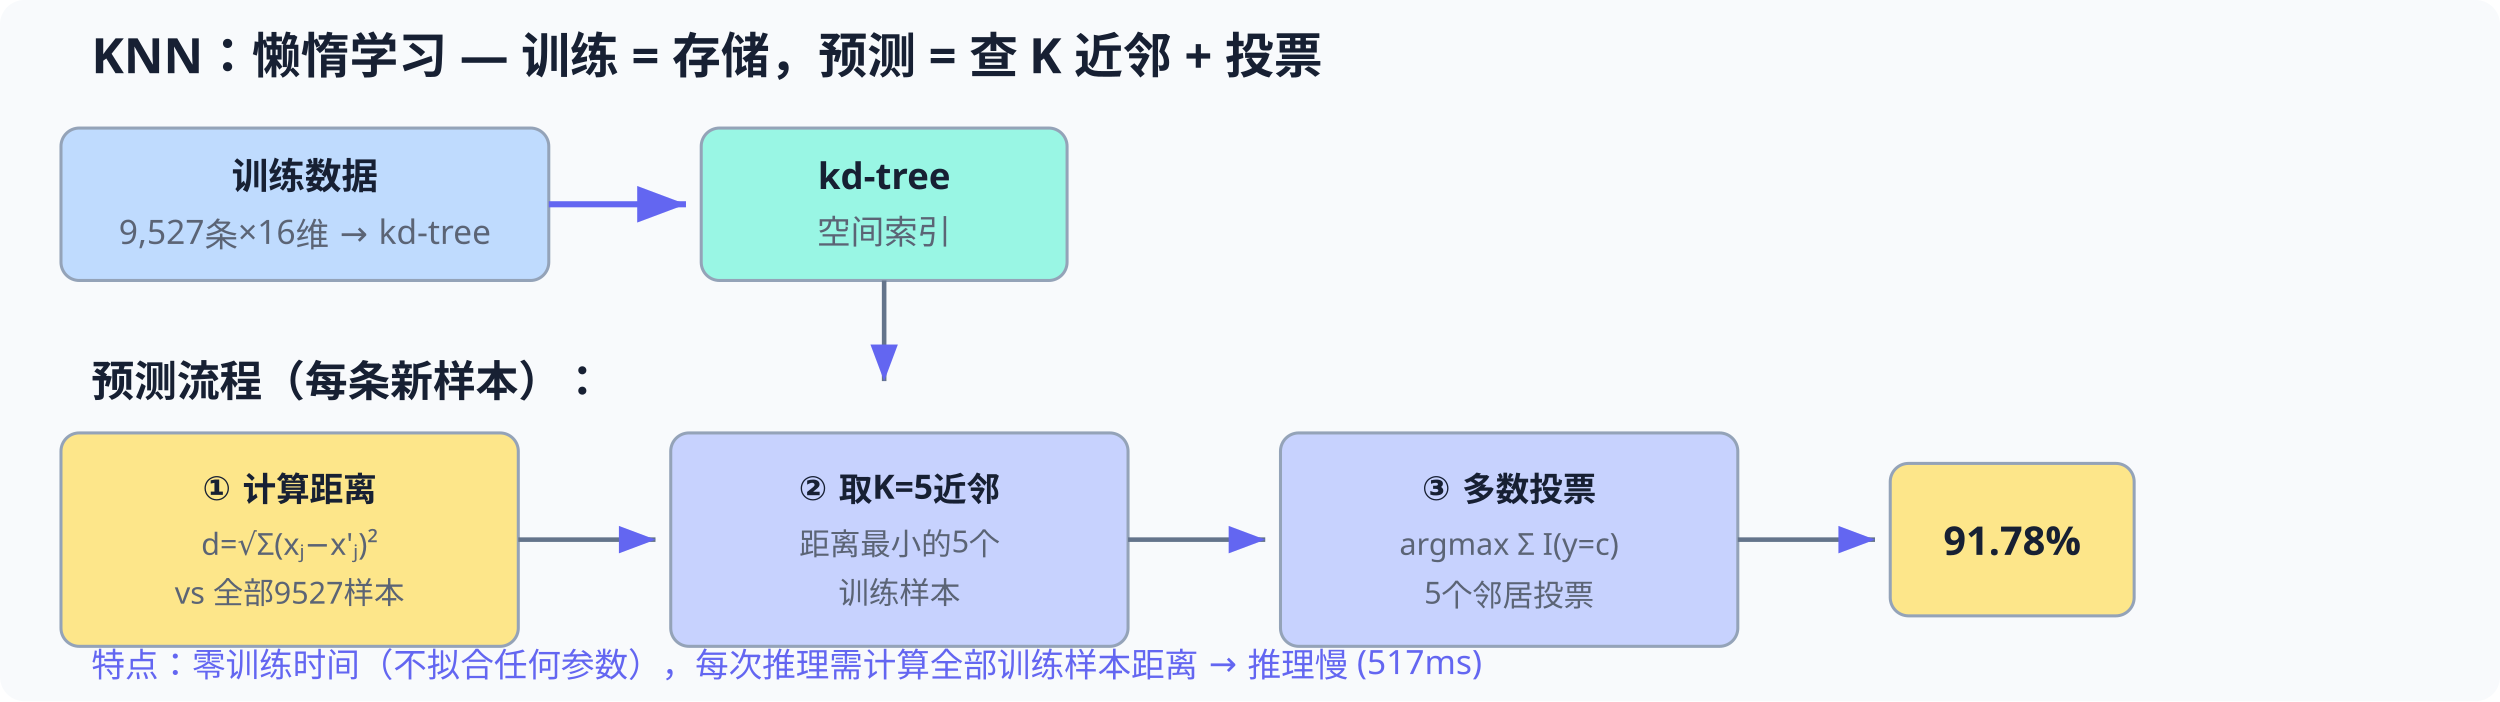
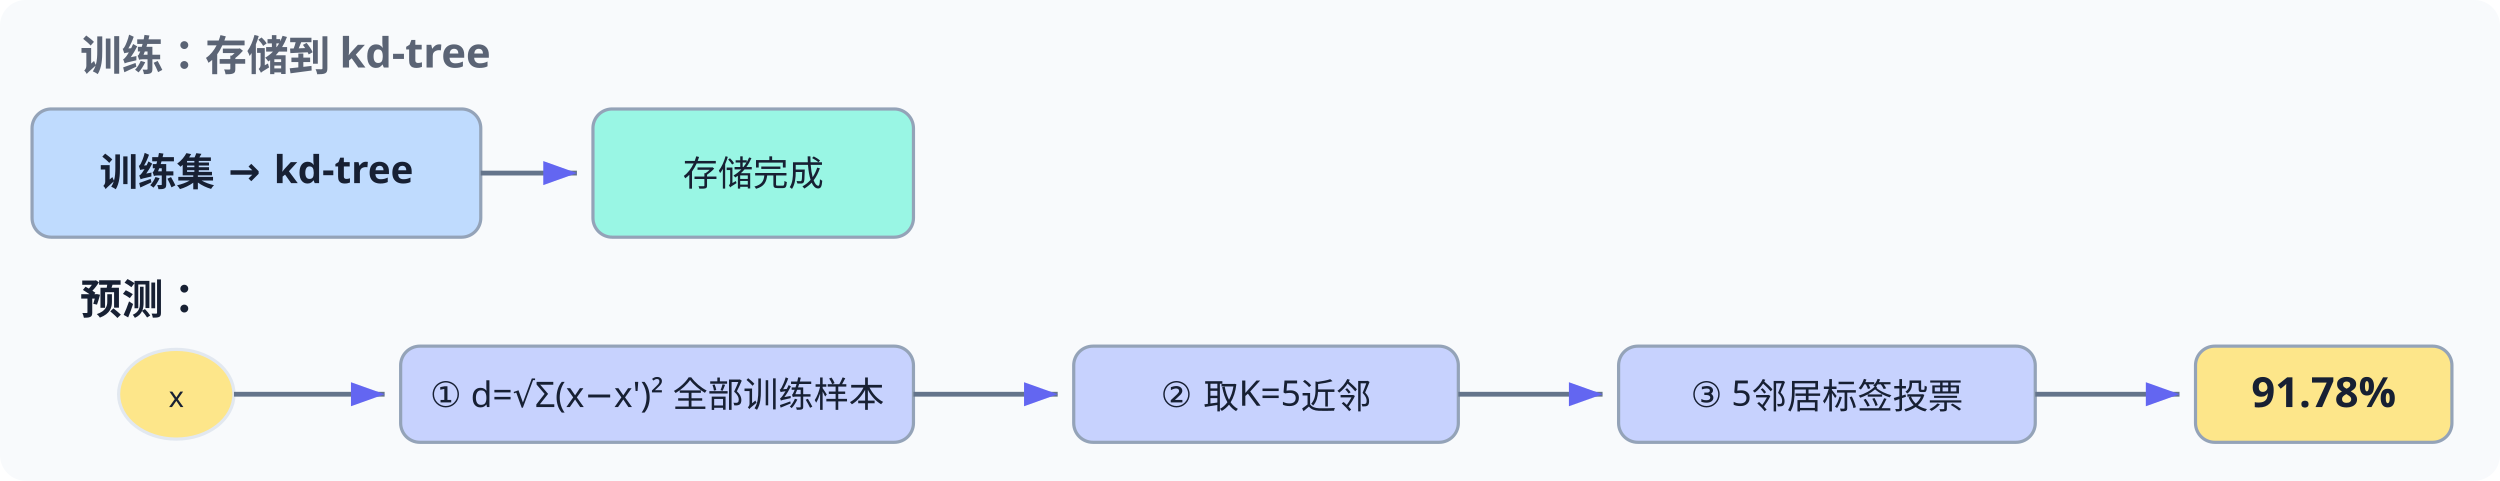
- <svg xmlns="http://www.w3.org/2000/svg" viewBox="0 0 820 230" font-family="system-ui,sans-serif">
+ <svg xmlns="http://www.w3.org/2000/svg" viewBox="0 0 780 150" font-family="system-ui,sans-serif">
  <defs>
-     <marker id="a" markerWidth="8" markerHeight="6" refX="8" refY="3" orient="auto">
-       <path d="M0,0 L8,3 L0,6 Z" fill="#6366f1" />
+     <marker id="a" markerWidth="7" markerHeight="5" refX="7" refY="2.5" orient="auto">
+       <path d="M0,0 L7,2.5 L0,5 Z" fill="#6366f1" />
    </marker>
  </defs>
-   <rect width="820" height="230" fill="#f8fafc" rx="8" />
-   <text x="30" y="24" font-size="16" font-weight="700" fill="#172033">KNN：懒惰学习 — 训练 = 存储，预测 = 查 K 近邻 + 投票</text>
-   <rect x="20" y="42" width="160" height="50" rx="6" fill="#bfdbfe" stroke="#94a3b8" />
-   <text x="100" y="62" text-anchor="middle" font-size="12" font-weight="600" fill="#172033">训练数据</text>
-   <text x="100" y="80" text-anchor="middle" font-size="11" fill="#5b6475">9,527条×16维 → kd-tree</text>
-   <line x1="180" y1="67" x2="225" y2="67" stroke="#6366f1" stroke-width="2" marker-end="url(#a)" />
-   <rect x="230" y="42" width="120" height="50" rx="6" fill="#99f6e4" stroke="#94a3b8" />
-   <text x="290" y="62" text-anchor="middle" font-size="12" font-weight="600" fill="#172033">kd-tree</text>
-   <text x="290" y="80" text-anchor="middle" font-size="11" fill="#5b6475">空间索引</text>
-   <line x1="290" y1="92" x2="290" y2="125" stroke="#64748b" stroke-width="1.5" marker-end="url(#a)" />
-   <text x="30" y="130" font-size="14" font-weight="600" fill="#172033">预测流程（每条新样本）：</text>
-   <rect x="20" y="142" width="150" height="70" rx="6" fill="#fde68a" stroke="#94a3b8" />
-   <text x="95" y="164" text-anchor="middle" font-size="11" font-weight="600" fill="#172033">① 计算距离</text>
-   <text x="95" y="182" text-anchor="middle" font-size="10" fill="#5b6475">d=√Σ(xⱼ−x'ⱼ)²</text>
-   <text x="95" y="198" text-anchor="middle" font-size="10" fill="#5b6475">vs 全部9527样本</text>
-   <line x1="170" y1="177" x2="215" y2="177" stroke="#64748b" stroke-width="1.5" marker-end="url(#a)" />
-   <rect x="220" y="142" width="150" height="70" rx="6" fill="#c7d2fe" stroke="#94a3b8" />
-   <text x="295" y="164" text-anchor="middle" font-size="11" font-weight="600" fill="#172033">② 取K=5近邻</text>
-   <text x="295" y="182" text-anchor="middle" font-size="10" fill="#5b6475">距离最小的5个</text>
-   <text x="295" y="198" text-anchor="middle" font-size="10" fill="#5b6475">训练样本</text>
-   <line x1="370" y1="177" x2="415" y2="177" stroke="#64748b" stroke-width="1.5" marker-end="url(#a)" />
-   <rect x="420" y="142" width="150" height="70" rx="6" fill="#c7d2fe" stroke="#94a3b8" />
-   <text x="495" y="164" text-anchor="middle" font-size="11" font-weight="600" fill="#172033">③ 多数投票</text>
-   <text x="495" y="182" text-anchor="middle" font-size="10" fill="#5b6475">argmax Σ I(y=c)</text>
-   <text x="495" y="198" text-anchor="middle" font-size="10" fill="#5b6475">5个邻居投票</text>
-   <line x1="570" y1="177" x2="615" y2="177" stroke="#64748b" stroke-width="1.5" marker-end="url(#a)" />
-   <rect x="620" y="152" width="80" height="50" rx="6" fill="#fde68a" stroke="#94a3b8" />
-   <text x="660" y="182" text-anchor="middle" font-size="13" font-weight="700" fill="#172033">91.78%</text>
-   <text x="30" y="222" font-size="11" fill="#6366f1">特点：零训练时间（不拟合任何参数），每次推理需计算全部训练样本距离 → 推理慢 (517ms)</text>
+   <rect width="780" height="150" fill="#f8fafc" rx="8" />
+   <text x="25" y="22" font-size="13" font-weight="600" fill="#5b6475">训练：存储到 kd-tree</text>
+   <rect x="10" y="34" width="140" height="40" rx="6" fill="#bfdbfe" stroke="#94a3b8" />
+   <text x="80" y="58" text-anchor="middle" font-size="12" font-weight="600" fill="#172033">训练集 → kd-tree</text>
+   <line x1="150" y1="54" x2="180" y2="54" stroke="#64748b" stroke-width="1.5" marker-end="url(#a)" />
+   <rect x="185" y="34" width="100" height="40" rx="6" fill="#99f6e4" stroke="#94a3b8" />
+   <text x="235" y="58" text-anchor="middle" font-size="11" fill="#172033">存储完成</text>
+   <text x="25" y="98" font-size="13" font-weight="600" fill="#172033">预测：</text>
+   <ellipse cx="55" cy="123" rx="18" ry="14" fill="#fde68a" stroke="#e2e8f0" />
+   <text x="55" y="127" text-anchor="middle" font-size="9" fill="#172033">x</text>
+   <line x1="73" y1="123" x2="120" y2="123" stroke="#64748b" stroke-width="1.5" marker-end="url(#a)" />
+   <rect x="125" y="108" width="160" height="30" rx="6" fill="#c7d2fe" stroke="#94a3b8" />
+   <text x="205" y="127" text-anchor="middle" font-size="11" fill="#172033">① d=√Σ(x−x')² 全部训练样本</text>
+   <line x1="285" y1="123" x2="330" y2="123" stroke="#64748b" stroke-width="1.5" marker-end="url(#a)" />
+   <rect x="335" y="108" width="120" height="30" rx="6" fill="#c7d2fe" stroke="#94a3b8" />
+   <text x="395" y="127" text-anchor="middle" font-size="11" fill="#172033">② 取K=5近邻</text>
+   <line x1="455" y1="123" x2="500" y2="123" stroke="#64748b" stroke-width="1.5" marker-end="url(#a)" />
+   <rect x="505" y="108" width="130" height="30" rx="6" fill="#c7d2fe" stroke="#94a3b8" />
+   <text x="570" y="127" text-anchor="middle" font-size="11" fill="#172033">③ 5邻居标签投票</text>
+   <line x1="635" y1="123" x2="680" y2="123" stroke="#64748b" stroke-width="1.5" marker-end="url(#a)" />
+   <rect x="685" y="108" width="80" height="30" rx="6" fill="#fde68a" stroke="#94a3b8" />
+   <text x="725" y="127" text-anchor="middle" font-size="13" font-weight="700" fill="#172033">91.78%</text>
</svg>
